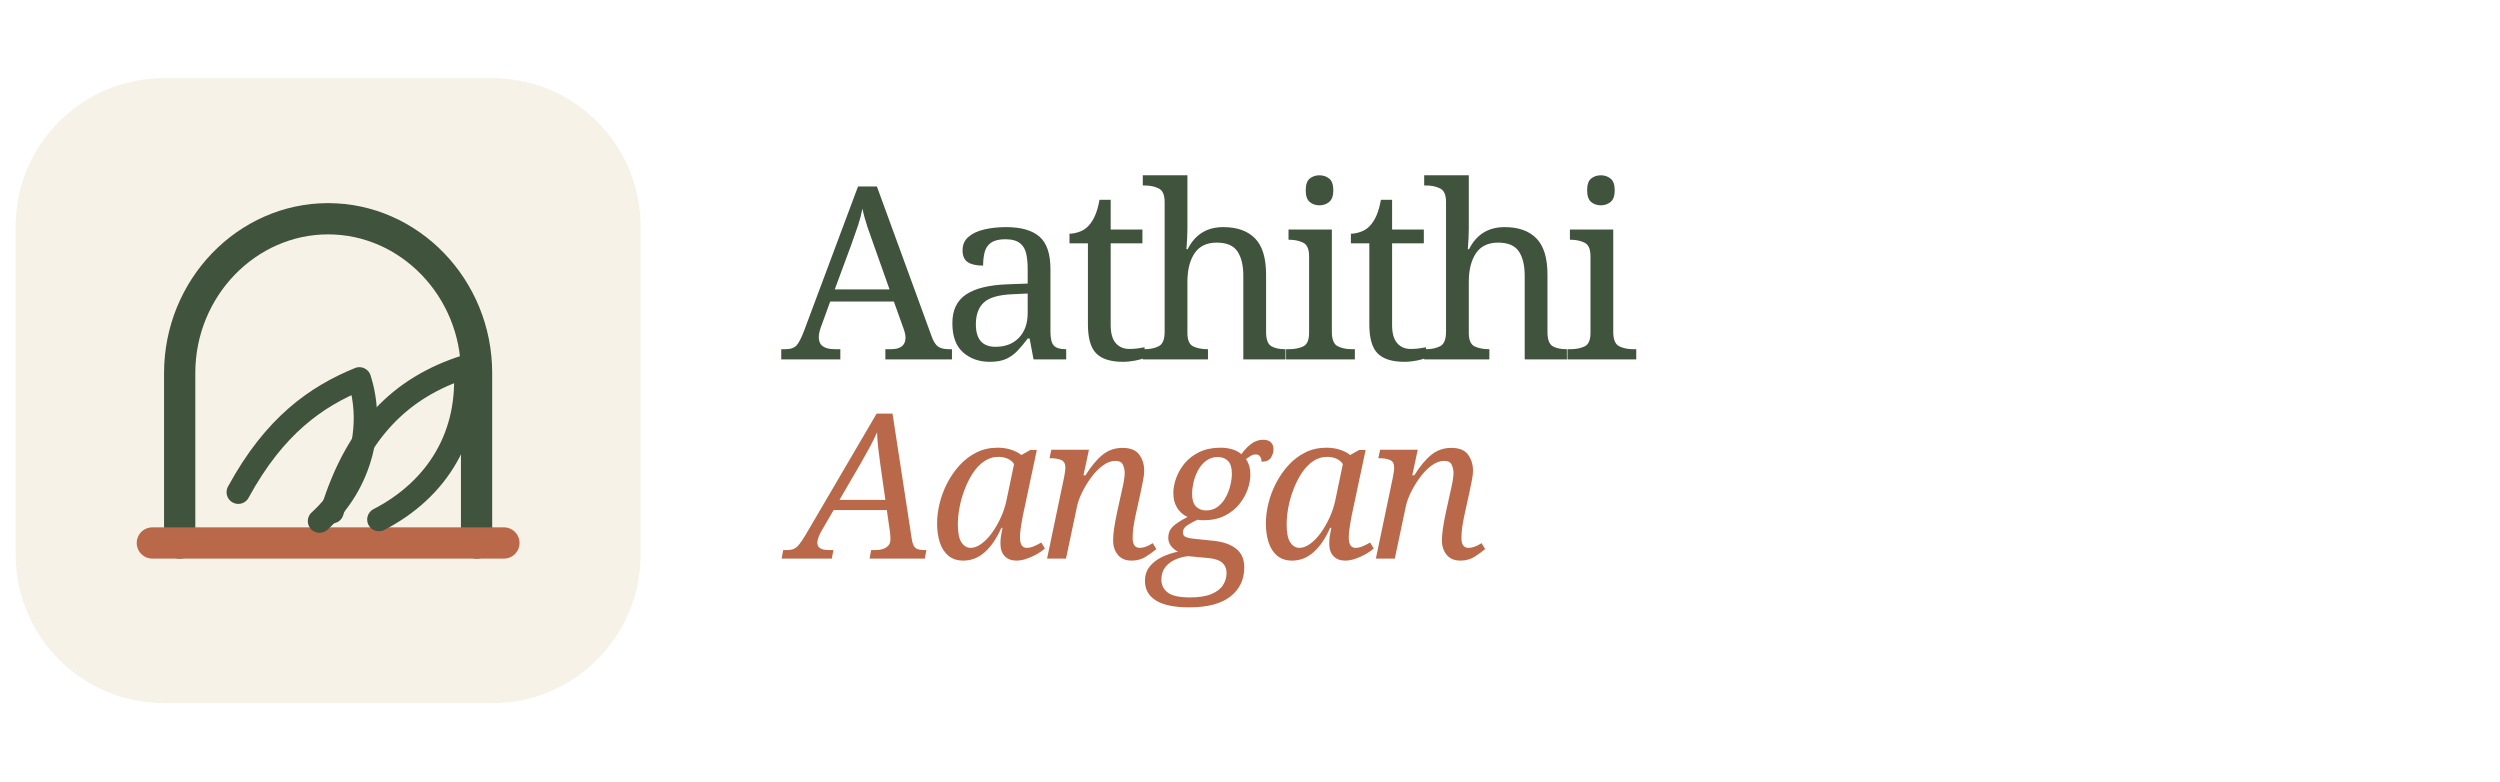
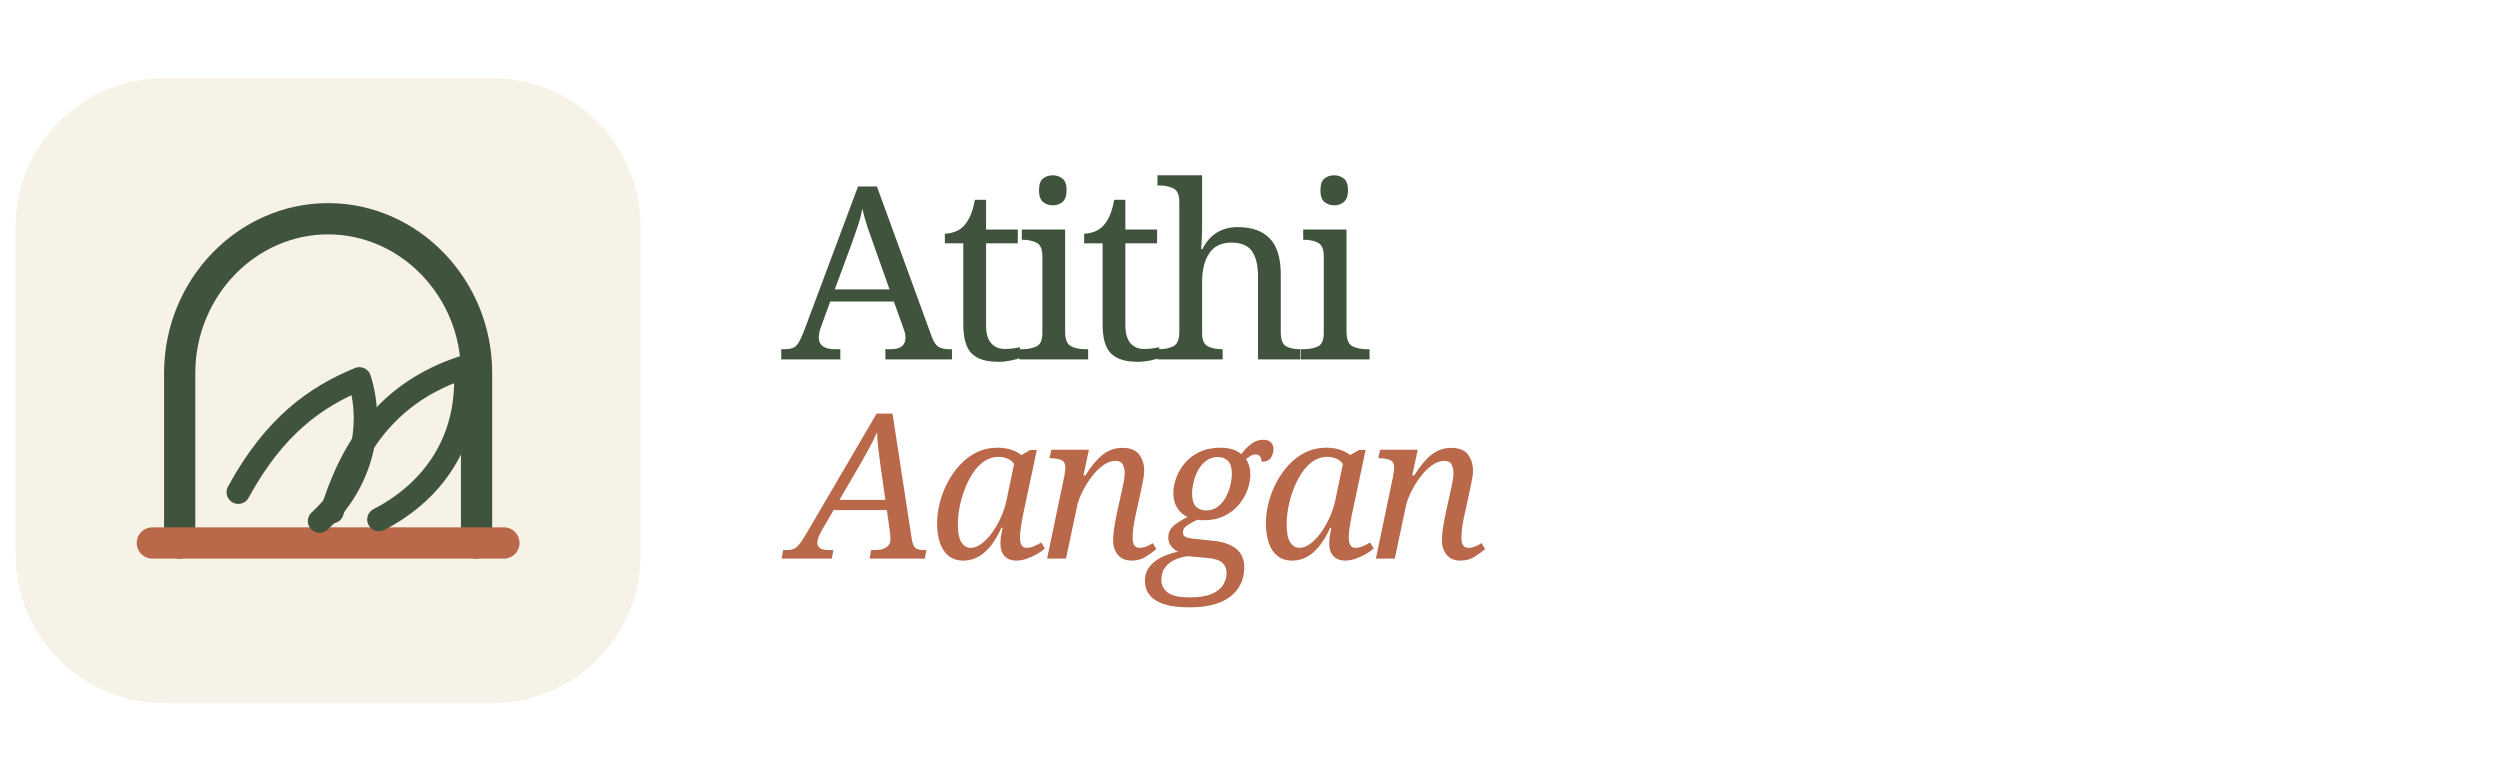
<svg xmlns="http://www.w3.org/2000/svg" viewBox="0 0 640 200" role="img" aria-labelledby="title description">
  <g transform="translate(4 20)">
    <rect width="160" height="160" rx="38" fill="#F7F2E8" />
    <path d="M42 119V75.5C42 53.7 59.2 36 80 36s38 17.7 38 39.5V119" fill="none" stroke="#40533D" stroke-linecap="round" stroke-width="8" />
    <path d="M35 119h90" fill="none" stroke="#B96849" stroke-linecap="round" stroke-width="8" />
    <path d="M57 106c9.3-17.1 20-24.5 31-29 3.8 11.8.7 26.5-10.2 36.4" fill="none" stroke="#40533D" stroke-linecap="round" stroke-linejoin="round" stroke-width="6" />
    <path d="M81 111c6.3-20.5 17.5-31.8 34.1-37.1 1.4 17.3-7 31.3-22.1 39.1" fill="none" stroke="#40533D" stroke-linecap="round" stroke-linejoin="round" stroke-width="6" />
  </g>
-   <text x="200" y="92" fill="#40533D" font-family="Georgia, serif" font-size="62" letter-spacing="-3">Aathithi</text>
+   <text x="200" y="92" fill="#40533D" font-family="Georgia, serif" font-size="62" letter-spacing="-3">Atithi</text>
  <text x="203" y="143" fill="#B96849" font-family="Georgia, serif" font-size="52" font-style="italic" font-weight="500" letter-spacing="-2">Aangan</text>
</svg>
